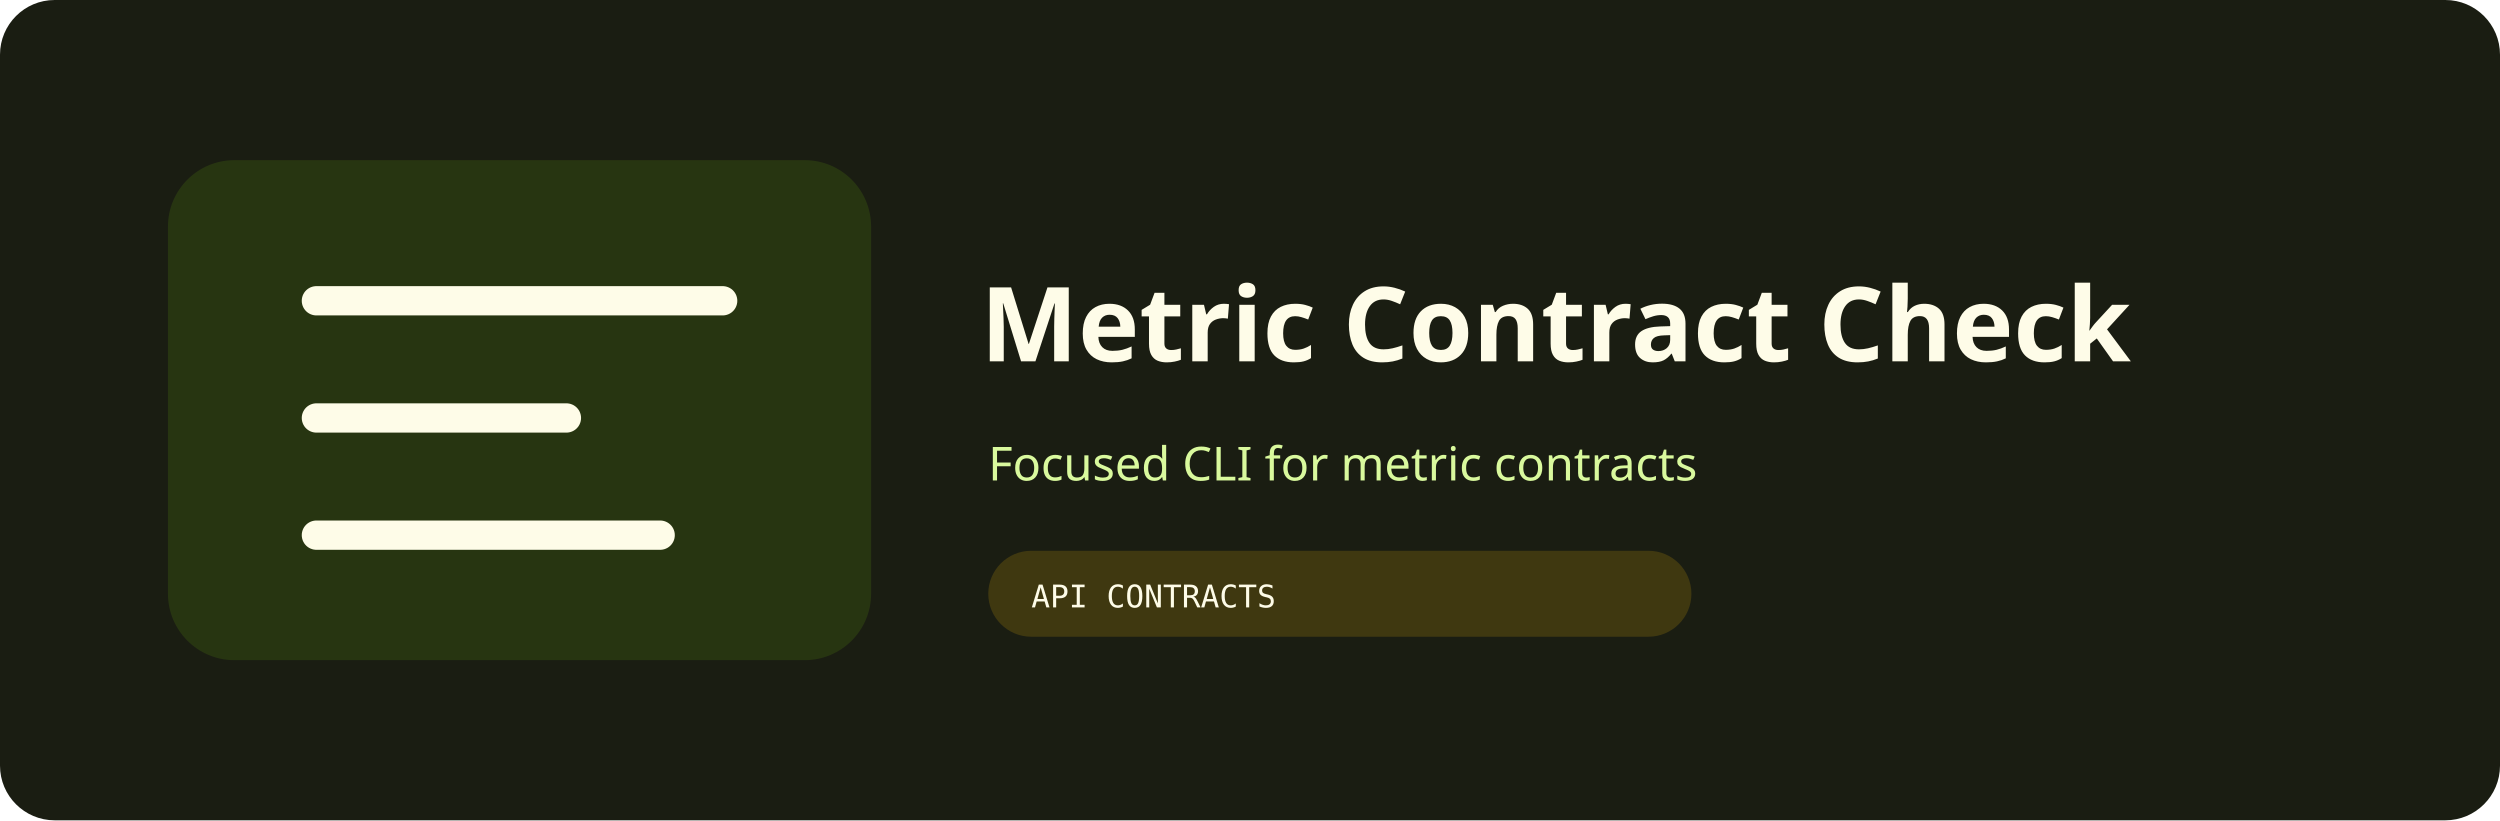
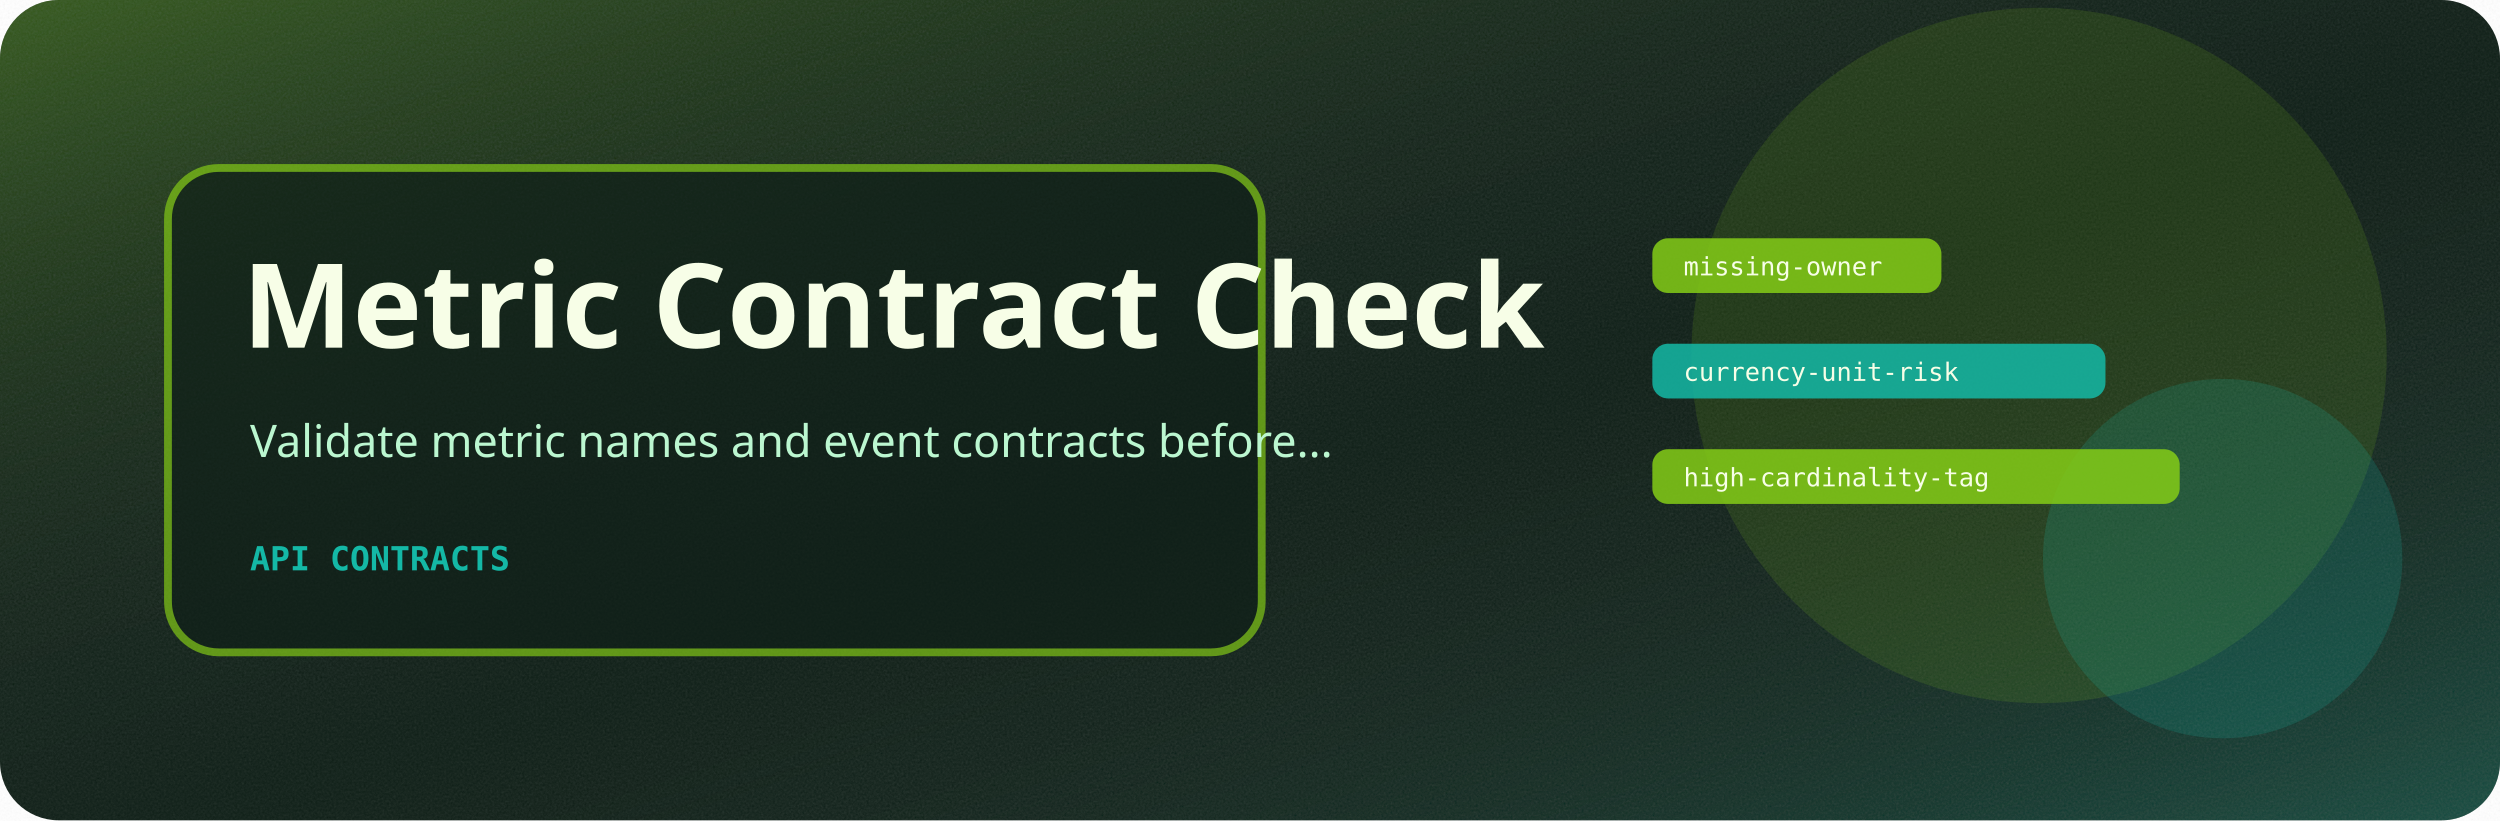
<svg xmlns="http://www.w3.org/2000/svg" width="1280" height="420" viewBox="0 0 1280 420" fill="none" role="img" aria-label="Metric Contract Check cover">
-   <rect width="1280" height="420" rx="28" fill="#1a1d12" />
-   <rect x="86" y="82" width="360" height="256" rx="34" fill="#65a30d" opacity=".18" />
-   <path d="M162 154h208M162 214h128M162 274h176" stroke="#fefce8" stroke-width="15" stroke-linecap="round" />
-   <text x="502" y="185" fill="#fefce8" font-family="Aptos, Segoe UI, ui-sans-serif, system-ui" font-size="53" font-weight="800">Metric Contract Check</text>
-   <text x="506" y="246" fill="#d9f99d" font-family="Aptos, Segoe UI, ui-sans-serif, system-ui" font-size="24">Focused CLI for metric contracts</text>
-   <rect x="506" y="282" width="360" height="44" rx="22" fill="#eab308" opacity=".18" />
-   <text x="528" y="311" fill="#fefce8" font-family="ui-monospace, SFMono-Regular, Menlo, monospace" font-size="16">API CONTRACTS</text>
+   <defs>
+     <linearGradient id="g" x1="0" x2="1" y1="0" y2="1">
+       <stop offset="0" stop-color="#84cc16" stop-opacity=".34" />
+       <stop offset=".54" stop-color="#0f1f17" stop-opacity="0" />
+       <stop offset="1" stop-color="#14b8a6" stop-opacity=".30" />
+     </linearGradient>
+     <filter id="grain" x="-20%" y="-20%" width="140%" height="140%">
+       <feTurbulence type="fractalNoise" baseFrequency=".85" numOctaves="2" seed="5" result="noise" />
+       <feColorMatrix type="saturate" values="0" />
+       <feComponentTransfer>
+         <feFuncA type="table" tableValues="0 .10" />
+       </feComponentTransfer>
+       <feBlend mode="soft-light" in2="SourceGraphic" />
+     </filter>
+   </defs>
+   <rect width="1280" height="420" rx="30" fill="#0f1f17" />
+   <rect width="1280" height="420" rx="30" fill="url(#g)" filter="url(#grain)" />
+   <circle cx="1044" cy="182" r="178" fill="#84cc16" opacity=".14" />
+   <circle cx="1138" cy="286" r="92" fill="#14b8a6" opacity=".18" />
+   <rect x="86" y="86" width="560" height="248" rx="26" fill="#0f1f17" opacity=".68" stroke="#84cc16" stroke-width="4" />
+   <text x="124" y="178" fill="#f7fee7" font-family="Sora, ui-sans-serif, system-ui" font-size="60" font-weight="850">Metric Contract Check</text>
+   <text x="128" y="234" fill="#bbf7d0" font-family="Sora, ui-sans-serif, system-ui" font-size="23">Validate metric names and event contracts before...</text>
+   <text x="128" y="292" fill="#14b8a6" font-family="ui-monospace, SFMono-Regular, Menlo, monospace" font-size="17" font-weight="800">API CONTRACTS</text>
+   <rect x="846" y="122" width="148" height="28" rx="8" fill="#84cc16" opacity=".85" />
+   <text x="862" y="141" fill="#f7fee7" font-family="ui-monospace, SFMono-Regular, Menlo, monospace" font-size="13">missing-owner</text>
+   <rect x="846" y="176" width="232" height="28" rx="8" fill="#14b8a6" opacity=".85" />
+   <text x="862" y="195" fill="#f7fee7" font-family="ui-monospace, SFMono-Regular, Menlo, monospace" font-size="13">currency-unit-risk</text>
+   <rect x="846" y="230" width="270" height="28" rx="8" fill="#84cc16" opacity=".85" />
+   <text x="862" y="249" fill="#f7fee7" font-family="ui-monospace, SFMono-Regular, Menlo, monospace" font-size="13">high-cardinality-tag</text>
</svg>
